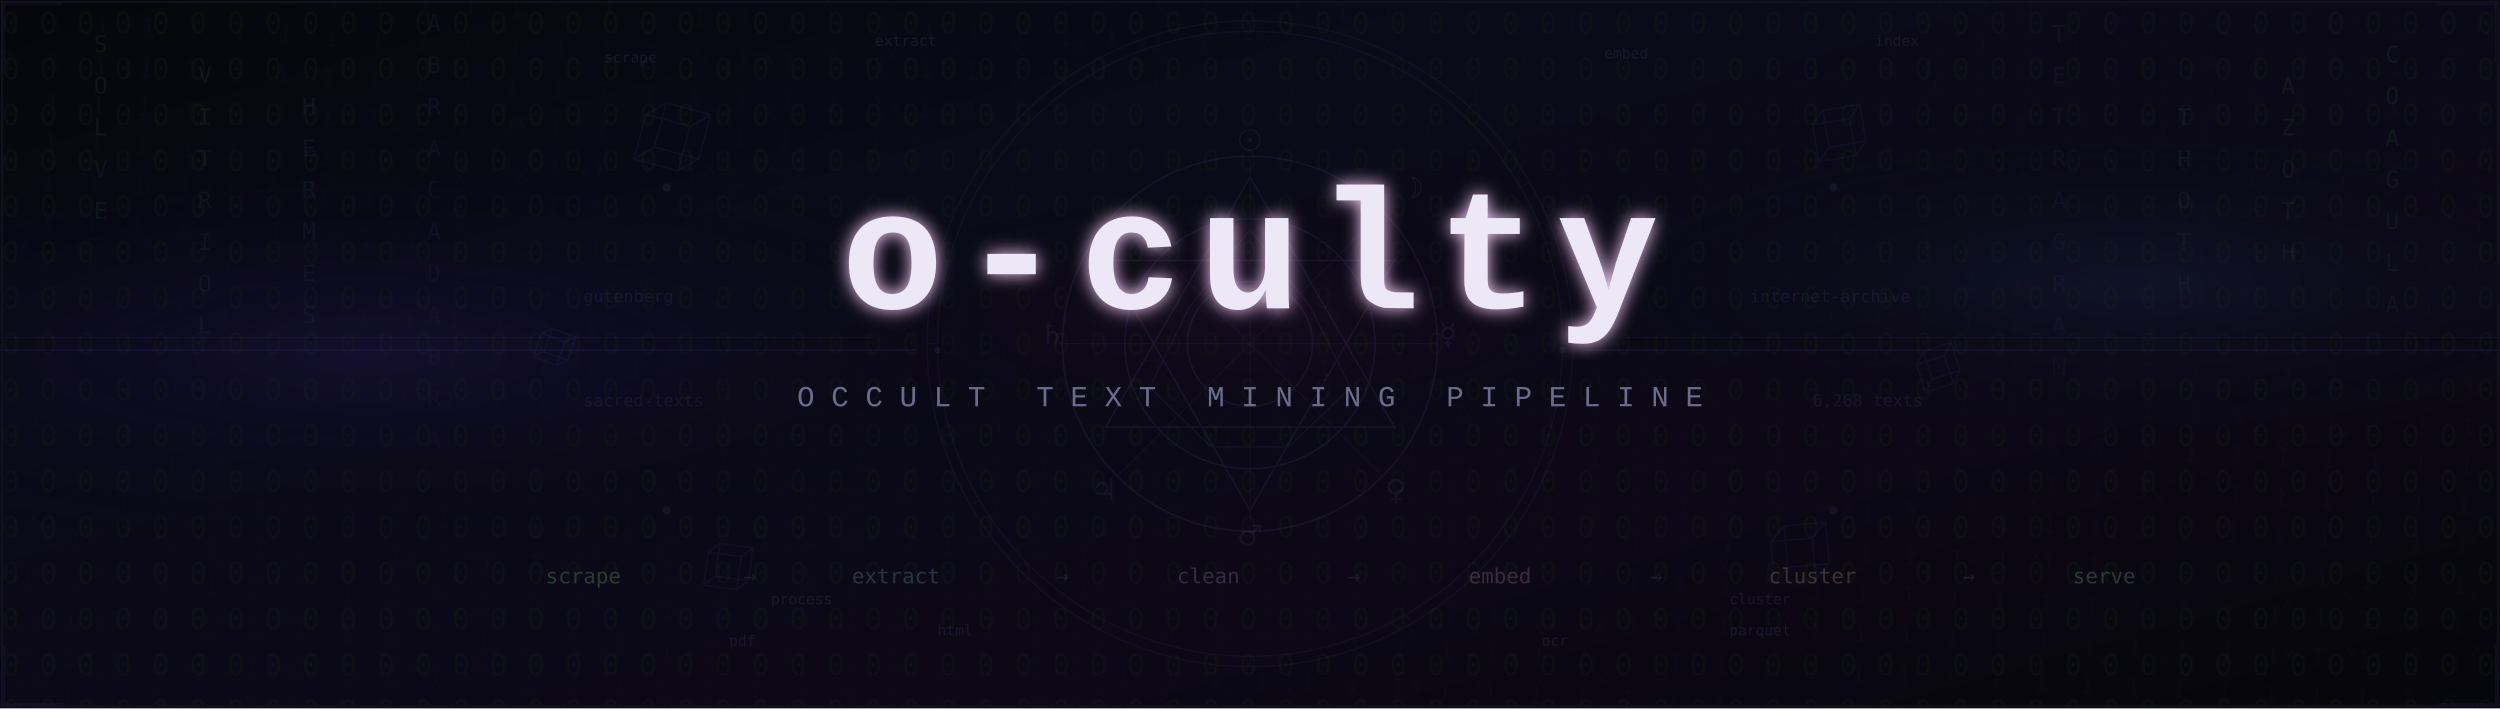
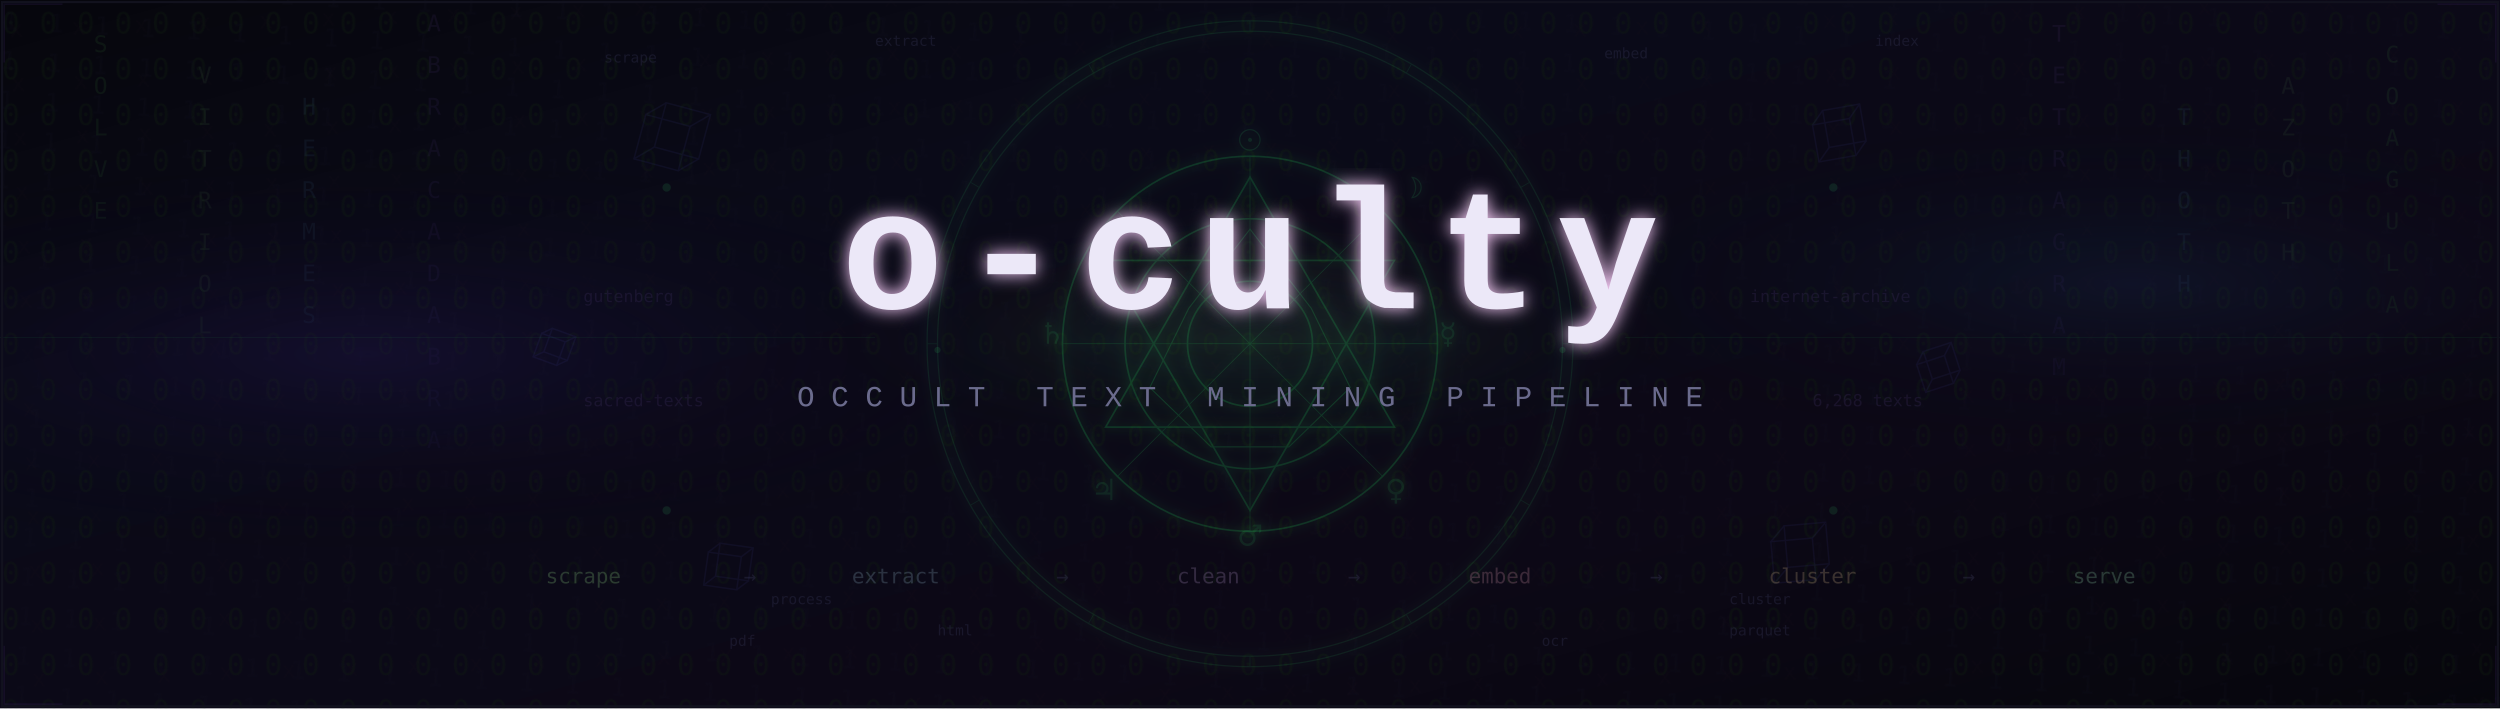
<svg xmlns="http://www.w3.org/2000/svg" viewBox="0 0 1200 340" width="1200" height="340">
  <defs>
    <linearGradient id="bg" x1="0%" y1="0%" x2="100%" y2="100%">
      <stop offset="0%" style="stop-color:#06060c" />
      <stop offset="30%" style="stop-color:#0a0a18" />
      <stop offset="70%" style="stop-color:#0c0816" />
      <stop offset="100%" style="stop-color:#06060c" />
    </linearGradient>
    <radialGradient id="orb-left" cx="15%" cy="50%" r="30%">
      <stop offset="0%" style="stop-color:#2d1b69" stop-opacity="0.25" />
      <stop offset="100%" style="stop-color:transparent" stop-opacity="0" />
    </radialGradient>
    <radialGradient id="orb-right" cx="85%" cy="40%" r="25%">
      <stop offset="0%" style="stop-color:#1b3d69" stop-opacity="0.2" />
      <stop offset="100%" style="stop-color:transparent" stop-opacity="0" />
    </radialGradient>
    <radialGradient id="orb-center" cx="50%" cy="45%" r="20%">
      <stop offset="0%" style="stop-color:#4a1942" stop-opacity="0.15" />
      <stop offset="100%" style="stop-color:transparent" stop-opacity="0" />
    </radialGradient>
+     <radialGradient id="orb-sigil" cx="50%" cy="48%" r="18%">
+       <stop offset="0%" style="stop-color:#2aff6a" stop-opacity="0.08" />
+       <stop offset="40%" style="stop-color:#1adf5a" stop-opacity="0.04" />
+       <stop offset="100%" style="stop-color:transparent" stop-opacity="0" />
+     </radialGradient>
+     <filter id="ecto-glow">
+       <feGaussianBlur stdDeviation="5" result="b1" />
+       <feGaussianBlur in="SourceGraphic" stdDeviation="2" result="b2" />
+       <feColorMatrix in="b1" type="matrix" values="0 0 0 0 0.1  0 1.5 0 0 0.2  0 0 0 0 0.05  0 0 0 0.8 0" result="green" />
+       <feMerge>
+         <feMergeNode in="green" />
+         <feMergeNode in="b2" />
+         <feMergeNode in="SourceGraphic" />
+       </feMerge>
+     </filter>
    <filter id="glow-sm">
      <feGaussianBlur stdDeviation="2" result="b" />
      <feMerge>
        <feMergeNode in="b" />
        <feMergeNode in="SourceGraphic" />
      </feMerge>
    </filter>
    <filter id="glow-lg">
      <feGaussianBlur stdDeviation="6" result="b" />
      <feMerge>
        <feMergeNode in="b" />
        <feMergeNode in="SourceGraphic" />
      </feMerge>
    </filter>
    <filter id="glow-title">
      <feGaussianBlur stdDeviation="4" result="b" />
      <feColorMatrix in="b" type="matrix" values="1.2 0 0 0 0  0 0.8 0 0 0  0 0 1.5 0 0  0 0 0 1 0" result="colored" />
      <feMerge>
        <feMergeNode in="colored" />
        <feMergeNode in="SourceGraphic" />
      </feMerge>
    </filter>
    <pattern id="mx1" width="18" height="22" patternUnits="userSpaceOnUse">
      <text x="1" y="16" font-family="monospace" font-size="14" fill="#0f1f0f" opacity="0.5">0</text>
    </pattern>
    <pattern id="mx2" width="22" height="19" patternUnits="userSpaceOnUse" patternTransform="rotate(3)">
      <text x="2" y="14" font-family="monospace" font-size="12" fill="#0f0f1f" opacity="0.4">1</text>
    </pattern>
    <pattern id="mx3" width="30" height="26" patternUnits="userSpaceOnUse" patternTransform="rotate(-2)">
      <text x="4" y="18" font-family="monospace" font-size="11" fill="#1a0f1a" opacity="0.3">x</text>
    </pattern>
    <clipPath id="clip-all">
      <rect width="1200" height="340" />
    </clipPath>
  </defs>
  <g clip-path="url(#clip-all)">
    <rect width="1200" height="340" fill="url(#bg)" />
    <rect width="1200" height="340" fill="url(#mx1)" opacity="0.6" />
    <rect width="1200" height="340" fill="url(#mx2)" opacity="0.5" />
    <rect width="1200" height="340" fill="url(#mx3)" opacity="0.4" />
    <rect width="1200" height="340" fill="url(#orb-left)" />
    <rect width="1200" height="340" fill="url(#orb-right)" />
    <rect width="1200" height="340" fill="url(#orb-center)" />
-     <g transform="translate(600, 165)" opacity="0.06" stroke="#9b6dff" stroke-width="0.6" fill="none">
+     <rect width="1200" height="340" fill="url(#orb-sigil)" />
+     <g transform="translate(600, 165)" opacity="0.1" stroke="#3aff7a" stroke-width="0.6" fill="none" filter="url(#ecto-glow)">
      <circle r="155" />
      <circle r="150" />
      <g stroke-width="0.4">
        <line x1="0" y1="-150" x2="0" y2="-155" />
        <line x1="75" y1="-129.9" x2="77.5" y2="-134.2" />
        <line x1="129.9" y1="-75" x2="134.2" y2="-77.5" />
        <line x1="150" y1="0" x2="155" y2="0" />
        <line x1="129.9" y1="75" x2="134.2" y2="77.5" />
        <line x1="75" y1="129.9" x2="77.5" y2="134.2" />
        <line x1="0" y1="150" x2="0" y2="155" />
        <line x1="-75" y1="129.9" x2="-77.5" y2="134.2" />
        <line x1="-129.9" y1="75" x2="-134.2" y2="77.5" />
        <line x1="-150" y1="0" x2="-155" y2="0" />
        <line x1="-129.9" y1="-75" x2="-134.2" y2="-77.5" />
        <line x1="-75" y1="-129.9" x2="-77.5" y2="-134.2" />
      </g>
    </g>
    <g opacity="0.12" font-family="monospace" font-size="11">
      <text x="45" y="25" fill="#3d8b3d">S</text>
      <text x="45" y="45" fill="#3a853a">O</text>
      <text x="45" y="65" fill="#378037">L</text>
      <text x="45" y="85" fill="#347a34">V</text>
      <text x="45" y="105" fill="#317531">E</text>
      <text x="95" y="40" fill="#4a7a4a">V</text>
      <text x="95" y="60" fill="#477547">I</text>
      <text x="95" y="80" fill="#447044">T</text>
      <text x="95" y="100" fill="#416b41">R</text>
      <text x="95" y="120" fill="#3e663e">I</text>
      <text x="95" y="140" fill="#3b613b">O</text>
      <text x="95" y="160" fill="#385c38">L</text>
      <text x="145" y="55" fill="#3d6b8b">H</text>
      <text x="145" y="75" fill="#3a6585">E</text>
      <text x="145" y="95" fill="#376080">R</text>
      <text x="145" y="115" fill="#345b7a">M</text>
      <text x="145" y="135" fill="#315575">E</text>
      <text x="145" y="155" fill="#2e5070">S</text>
      <text x="205" y="15" fill="#5a3d8b">A</text>
      <text x="205" y="35" fill="#553a85">B</text>
      <text x="205" y="55" fill="#503780">R</text>
      <text x="205" y="75" fill="#4b347a">A</text>
      <text x="205" y="95" fill="#463175">C</text>
      <text x="205" y="115" fill="#412e70">A</text>
      <text x="205" y="135" fill="#3c2b6b">D</text>
      <text x="205" y="155" fill="#372866">A</text>
      <text x="205" y="175" fill="#322561">B</text>
      <text x="205" y="195" fill="#2d225c">R</text>
      <text x="205" y="215" fill="#281f57">A</text>
    </g>
    <g opacity="0.12" font-family="monospace" font-size="11">
      <text x="1145" y="30" fill="#3d8b3d">C</text>
      <text x="1145" y="50" fill="#3a853a">O</text>
      <text x="1145" y="70" fill="#378037">A</text>
      <text x="1145" y="90" fill="#347a34">G</text>
      <text x="1145" y="110" fill="#317531">U</text>
      <text x="1145" y="130" fill="#2e702e">L</text>
      <text x="1145" y="150" fill="#2b6b2b">A</text>
      <text x="1095" y="45" fill="#4a7a4a">A</text>
      <text x="1095" y="65" fill="#477547">Z</text>
      <text x="1095" y="85" fill="#447044">O</text>
      <text x="1095" y="105" fill="#416b41">T</text>
      <text x="1095" y="125" fill="#3e663e">H</text>
      <text x="1045" y="60" fill="#3d6b8b">T</text>
      <text x="1045" y="80" fill="#3a6585">H</text>
      <text x="1045" y="100" fill="#376080">O</text>
      <text x="1045" y="120" fill="#345b7a">T</text>
      <text x="1045" y="140" fill="#315575">H</text>
      <text x="985" y="20" fill="#5a3d8b">T</text>
      <text x="985" y="40" fill="#553a85">E</text>
      <text x="985" y="60" fill="#503780">T</text>
      <text x="985" y="80" fill="#4b347a">R</text>
      <text x="985" y="100" fill="#463175">A</text>
      <text x="985" y="120" fill="#412e70">G</text>
      <text x="985" y="140" fill="#3c2b6b">R</text>
      <text x="985" y="160" fill="#372866">A</text>
      <text x="985" y="180" fill="#322561">M</text>
    </g>
-     <g transform="translate(600, 165)" opacity="0.09" stroke="#8b6ddf" stroke-width="0.8" fill="none">
+     <g transform="translate(600, 165)" opacity="0.18" stroke="#2aff6a" stroke-width="0.8" fill="none" filter="url(#ecto-glow)">
      <polygon points="0,-80 69.3,40 -69.3,40" />
      <polygon points="0,80 69.3,-40 -69.3,-40" />
      <polygon points="0,-55 29.4,-17 48.1,21 18.7,49.5 -18.7,49.5 -48.1,21 -29.4,-17" stroke-width="0.5" />
      <circle r="90" />
      <circle r="60" />
      <circle r="30" />
      <line x1="0" y1="-90" x2="0" y2="90" stroke-width="0.3" />
      <line x1="-90" y1="0" x2="90" y2="0" stroke-width="0.3" />
      <line x1="-63.6" y1="-63.6" x2="63.6" y2="63.6" stroke-width="0.3" />
      <line x1="63.6" y1="-63.6" x2="-63.6" y2="63.6" stroke-width="0.3" />
    </g>
-     <g font-family="serif" font-size="14" fill="#5a4a8a" opacity="0.15" text-anchor="middle">
+     <g font-family="serif" font-size="14" fill="#3aff7a" opacity="0.12" text-anchor="middle" filter="url(#ecto-glow)">
      <text x="600" y="72">☉</text>
      <text x="678" y="95">☽</text>
      <text x="695" y="165">☿</text>
      <text x="670" y="240">♀</text>
      <text x="600" y="262">♂</text>
      <text x="530" y="240">♃</text>
      <text x="505" y="165">♄</text>
    </g>
    <g opacity="0.07" stroke="#6366f1" stroke-width="0.7" fill="none">
      <g transform="translate(310, 55) rotate(15)">
        <rect width="22" height="22" />
        <rect x="8" y="-8" width="22" height="22" />
        <line x1="0" y1="0" x2="8" y2="-8" />
        <line x1="22" y1="0" x2="30" y2="-8" />
        <line x1="22" y1="22" x2="30" y2="14" />
        <line x1="0" y1="22" x2="8" y2="14" />
      </g>
      <g transform="translate(870, 60) rotate(-10)">
        <rect width="18" height="18" />
        <rect x="6" y="-6" width="18" height="18" />
        <line x1="0" y1="0" x2="6" y2="-6" />
        <line x1="18" y1="0" x2="24" y2="-6" />
        <line x1="18" y1="18" x2="24" y2="12" />
        <line x1="0" y1="18" x2="6" y2="12" />
      </g>
      <g transform="translate(340, 265) rotate(8)">
        <rect width="16" height="16" />
        <rect x="5" y="-5" width="16" height="16" />
        <line x1="0" y1="0" x2="5" y2="-5" />
        <line x1="16" y1="0" x2="21" y2="-5" />
        <line x1="16" y1="16" x2="21" y2="11" />
        <line x1="0" y1="16" x2="5" y2="11" />
      </g>
      <g transform="translate(850, 260) rotate(-5)">
        <rect width="20" height="20" />
        <rect x="7" y="-7" width="20" height="20" />
        <line x1="0" y1="0" x2="7" y2="-7" />
        <line x1="20" y1="0" x2="27" y2="-7" />
        <line x1="20" y1="20" x2="27" y2="13" />
        <line x1="0" y1="20" x2="7" y2="13" />
      </g>
      <g transform="translate(260, 160) rotate(20)">
        <rect width="12" height="12" />
        <rect x="4" y="-4" width="12" height="12" />
        <line x1="0" y1="0" x2="4" y2="-4" />
        <line x1="12" y1="0" x2="16" y2="-4" />
        <line x1="12" y1="12" x2="16" y2="8" />
        <line x1="0" y1="12" x2="4" y2="8" />
      </g>
      <g transform="translate(920, 175) rotate(-18)">
        <rect width="14" height="14" />
        <rect x="5" y="-5" width="14" height="14" />
        <line x1="0" y1="0" x2="5" y2="-5" />
        <line x1="14" y1="0" x2="19" y2="-5" />
        <line x1="14" y1="14" x2="19" y2="9" />
        <line x1="0" y1="14" x2="5" y2="9" />
      </g>
    </g>
-     <line x1="0" y1="168" x2="440" y2="168" stroke="#4a2d7a" stroke-width="0.5" opacity="0.3" />
-     <line x1="760" y1="168" x2="1200" y2="168" stroke="#4a2d7a" stroke-width="0.5" opacity="0.3" />
-     <line x1="0" y1="162" x2="420" y2="162" stroke="#2d4a7a" stroke-width="0.3" opacity="0.15" />
-     <line x1="780" y1="162" x2="1200" y2="162" stroke="#2d4a7a" stroke-width="0.3" opacity="0.15" />
+     <line x1="0" y1="168" x2="440" y2="168" stroke="#1adf5a" stroke-width="0.5" opacity="0.15" filter="url(#ecto-glow)" />
+     <line x1="760" y1="168" x2="1200" y2="168" stroke="#1adf5a" stroke-width="0.5" opacity="0.15" filter="url(#ecto-glow)" />
+     <line x1="0" y1="162" x2="420" y2="162" stroke="#2aff6a" stroke-width="0.3" opacity="0.08" />
+     <line x1="780" y1="162" x2="1200" y2="162" stroke="#2aff6a" stroke-width="0.3" opacity="0.08" />
    <g font-family="monospace" font-size="7" fill="#2d2d4a" opacity="0.4">
      <text x="290" y="30">scrape</text>
      <text x="370" y="290">process</text>
      <text x="420" y="22">extract</text>
      <text x="770" y="28">embed</text>
      <text x="830" y="290">cluster</text>
      <text x="900" y="22">index</text>
      <text x="350" y="310">pdf</text>
      <text x="450" y="305">html</text>
      <text x="740" y="310">ocr</text>
      <text x="830" y="305">parquet</text>
    </g>
    <g font-family="monospace" font-size="8" fill="#3a2a5a" opacity="0.3">
      <text x="280" y="145">gutenberg</text>
      <text x="280" y="195">sacred-texts</text>
      <text x="840" y="145">internet-archive</text>
      <text x="870" y="195">6,268 texts</text>
    </g>
-     <g fill="#6b5b9a" opacity="0.12">
+     <g fill="#3aff7a" opacity="0.1">
      <circle cx="320" cy="90" r="2" />
      <circle cx="880" cy="90" r="2" />
      <circle cx="320" cy="245" r="2" />
      <circle cx="880" cy="245" r="2" />
      <circle cx="450" cy="168" r="1.5" />
      <circle cx="750" cy="168" r="1.5" />
    </g>
    <text x="600" y="148" text-anchor="middle" font-family="'Courier New', monospace" font-size="82" font-weight="bold" fill="#ece8f8" filter="url(#glow-title)" letter-spacing="8">
    o-culty
  </text>
    <text x="600" y="195" text-anchor="middle" font-family="'Courier New', monospace" font-size="14" fill="#6b6b8d" letter-spacing="8">
    OCCULT TEXT MINING PIPELINE
  </text>
    <g transform="translate(600, 280)" text-anchor="middle" font-family="monospace" font-size="10">
      <text x="-320" fill="#4a6a4a" opacity="0.5">scrape</text>
      <text x="-240" fill="#3a3a5a" opacity="0.35">→</text>
      <text x="-170" fill="#4a5a6a" opacity="0.5">extract</text>
      <text x="-90" fill="#3a3a5a" opacity="0.35">→</text>
      <text x="-20" fill="#5a4a6a" opacity="0.5">clean</text>
      <text x="50" fill="#3a3a5a" opacity="0.35">→</text>
      <text x="120" fill="#6a4a5a" opacity="0.5">embed</text>
      <text x="195" fill="#3a3a5a" opacity="0.35">→</text>
      <text x="270" fill="#6a5a4a" opacity="0.5">cluster</text>
      <text x="345" fill="#3a3a5a" opacity="0.35">→</text>
      <text x="410" fill="#4a6a5a" opacity="0.5">serve</text>
    </g>
    <g stroke="#2a1a4a" stroke-width="0.8" fill="none" opacity="0.3">
      <path d="M 2,30 L 2,2 L 30,2" />
      <path d="M 1170,2 L 1198,2 L 1198,30" />
      <path d="M 2,310 L 2,338 L 30,338" />
      <path d="M 1170,338 L 1198,338 L 1198,310" />
    </g>
    <rect x="1" y="1" width="1198" height="338" fill="none" stroke="#12121e" stroke-width="1" />
  </g>
</svg>
